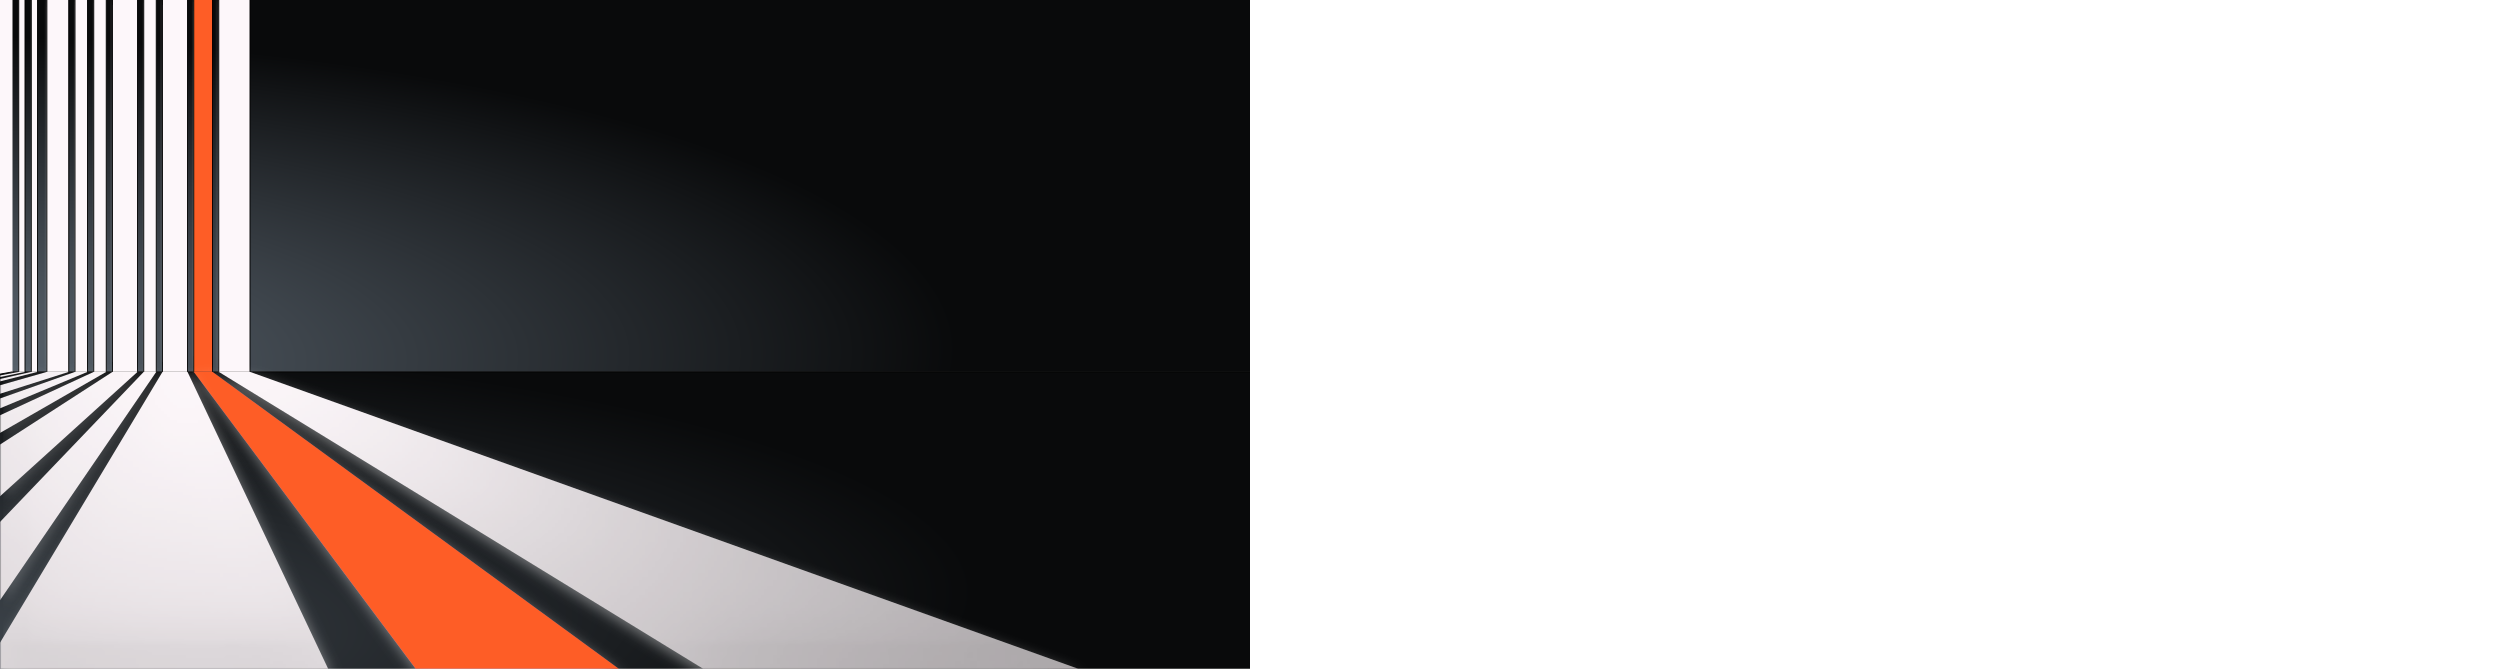
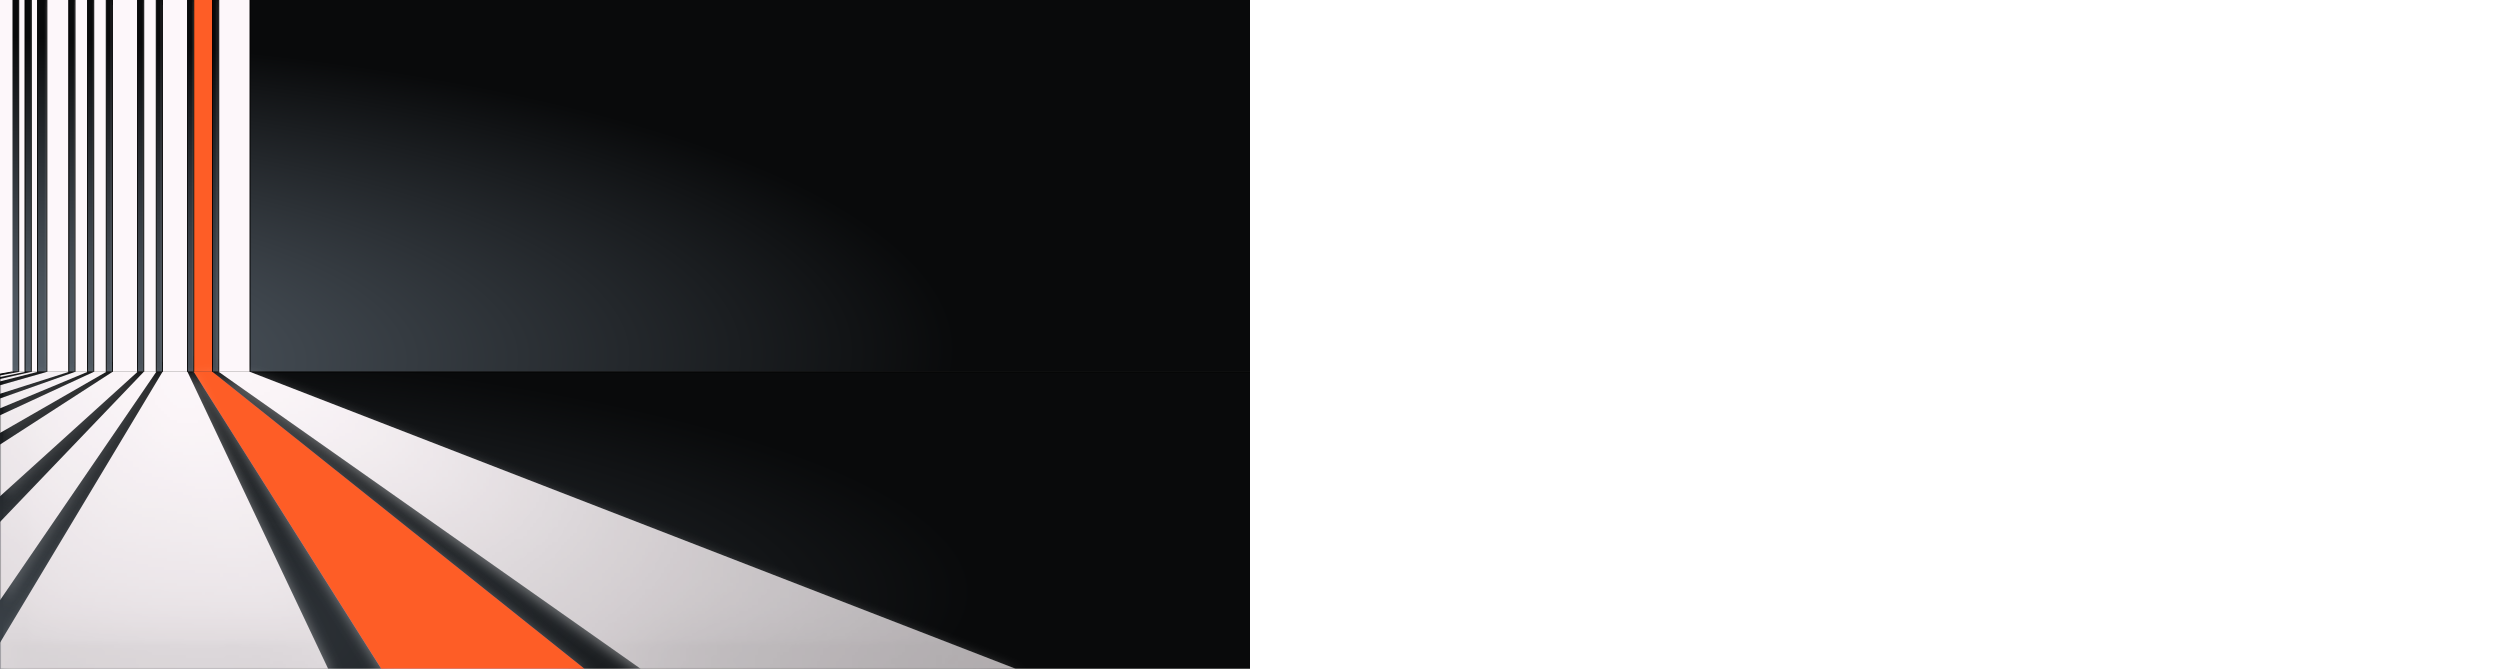
<svg xmlns="http://www.w3.org/2000/svg" width="3000px" height="auto" viewBox="0 1 800 215" xml:space="preserve" id="background">
  <defs>
    <radialGradient id="GradientTop" cx="0.0" cy="0.9" r="1.4" fx="-0.19" fy="1" spreadMethod="pad">
      <stop offset="0%" stop-color="#6a7682" />
      <stop offset="60%" stop-color="#090A0B" />
    </radialGradient>
    <radialGradient id="GradientBottom" cx="0.0" cy="0.6" r="1.3" fx="-0.19" fy="1" spreadMethod="pad">
      <stop offset="0%" stop-color="#474f57" />
      <stop offset="65%" stop-color="#090A0B" />
    </radialGradient>
    <filter id="point">
      <feGaussianBlur in="SourceGraphic" stdDeviation="10" />
      <feDiffuseLighting result="backlight" lighting-color="white" surfaceScale="1" diffuseConstant="1" kernelUnitLength="1">
        <fePointLight x="65" y="100" z="145" />
      </feDiffuseLighting>
      <feComposite in="SourceGraphic" in2="backlight" operator="arithmetic" k1="1" k2="0" k3="0" k4="0" />
    </filter>
    <filter id="bottomglow">
      <feDropShadow in="SourceGraphic" flood-color="white" dx="1" dy="2" flood-opacity=".4" />
    </filter>
    <filter id="bottomglowsmall">
      <feDropShadow in="SourceGraphic" flood-color="white" dx="1" dy="1" flood-opacity=".2" />
    </filter>
    <filter id="backglow">
      <feDropShadow in="SourceGraphic" flood-color="white" dx="-1" dy="-1" flood-opacity="0.1" />
    </filter>
  </defs>
  <g>
    <rect id="topbg" x="0" y="0" rx="0" ry="0" width="400" height="120" fill="url(#GradientTop)" />
    <rect id="bottombg" x="0" y="120" rx="0" ry="0" width="400" height="95" fill="url(#GradientBottom)" />
    <path stroke="black" stroke-width="0.3" d="M 0 120 h400" />
-     <path stroke="black" stroke-width="0.3" fill="#FDF7FA" filter="url(#backglow)" d="M 80 0 v120.13              l -10 0              l 0 -120              z              " />
-     <path fill="#FDF7FA" filter="url(#point) url(#bottomglow)" d="M 80 120             l 265 95             l -120 0             l -155 -95             z">
-       <animate attributeName="d" to="M 80 120                l 240 95                l -120 0                l -130 -95                z " dur="0.2s" fill="freeze" accumulate="sum" restart="whenNotActive" begin="overlay.mouseover" />
-       <animate attributeName="d" to="             M 80 120             l 265 95             l -120 0             l -155 -95             z" dur="0.2s" fill="freeze" restart="whenNotActive" begin="overlay.mouseout" />
+     <path stroke="black" stroke-width="0.3" fill="#FDF7FA" filter="url(#backglow)" d="             M 80 0             v 120.13             h -10 0             v 0 -120             z             " />
+     <path fill="#FDF7FA" filter="url(#point) url(#bottomglow)" d="             M 80 120             l 245 95             l -120 0             l -135 -95             z">
+       <animate attributeName="d" to="             M 80 120             l 265 95             l -120 0             l -155 -95             z " dur="0.2s" fill="freeze" restart="whenNotActive" begin="overlay.mouseover" />
+       <animate attributeName="d" to="             M 80 120             l 245 95             l -120 0             l -135 -95             z" dur="0.2s" fill="freeze" restart="whenNotActive" begin="overlay.mouseout" />
    </path>
-     <path stroke="black" stroke-width="0.3" fill="#FE5D26" filter="url(#backglow)" d="M 68 0 v120.13              l -6 0              l 0 -120              z ">
-    </path>
-     <path fill="#FE5D26" filter="url(#bottomglow)" d="             M 68 120              l 130 95              l -65 0              l -71 -95              z ">
-       <animate attributeName="d" to="              M 68 120              l 110 95              l -65 0              l -51 -95              z " dur="0.2s" fill="freeze" accumulate="sum" restart="whenNotActive" begin="overlay.mouseover" />
-       <animate attributeName="d" to="              M 68 120              l 130 95              l -65 0              l -71 -95              z " dur="0.2s" fill="freeze" restart="whenNotActive" begin="overlay.mouseout" />
+     <path stroke="black" stroke-width="0.3" fill="#FE5D26" filter="url(#backglow)" d="              M 68 0              v 120.13              l -6 0              l 0 -120              z " />
+     <path fill="#FE5D26" filter="url(#bottomglow)" d="             M 68 120             l 119 95             l -65 0             l -60 -95             z ">
+       <animate attributeName="d" to="             M 68 120             l 135 95             l -65 0             l -76 -95             z " dur="0.2s" fill="freeze" restart="whenNotActive" begin="overlay.mouseover" />
+       <animate attributeName="d" to="             M 68 120             l 119 95             l -65 0             l -60 -95             z " dur="0.2s" fill="freeze" restart="whenNotActive" begin="overlay.mouseout" />
    </path>
-     <path stroke="black" stroke-width="0.3" fill="#FDF7FA" filter="url(#backglow)" d="M 60 0 v120.13             l -8 0             l 0 -120             z " />
-     <path fill="#FDF7FA" filter="url(#point) url(#bottomglow)" d="M 60 120              l 45 95              l -110 0              l 57 -95              z              " />
-     <path stroke="black" stroke-width="0.3" fill="#FDF7FA" filter="url(#backglow)" d="M 50 0 v120.13             l -4 0             l 0 -120             z " />
-     <path fill="#FDF7FA" filter="url(#point) url(#bottomglowsmall)" d="M 50 120              l -65 95              l -30 0              l 91 -95              z              " />
-     <path stroke="black" stroke-width="0.3" fill="#FDF7FA" filter="url(#backglow)" d="M 44 0 v120.13             l -8 0             l 0 -120             z " />
-     <path fill="#FDF7FA" filter="url(#point) url(#bottomglowsmall)" d="M 44 120              l -105 95              l -50 0              l 147 -95              " />
-     <path stroke="black" stroke-width="0.3" fill="#FDF7FA" filter="url(#backglow)" d="M 34 0 v120.13             l -4 0             l 0 -120             z " />
-     <path fill="#FDF7FA" filter="url(#point) url(#bottomglowsmall)" d="M 34 120              l -87 50              l -25 0              l 108 -50              " />
-     <path stroke="black" stroke-width="0.3" fill="#FDF7FA" filter="url(#backglow)" d="M 28 0 v120.13             l -4 0             l 0 -120             z " />
-     <path fill="#FDF7FA" filter="url(#point) url(#bottomglowsmall)" d="M 28 120              l -120 50              l -25 0              l 141 -50              " />
-     <path stroke="black" stroke-width="0.3" fill="#FDF7FA" filter="url(#backglow)" d="M 22 0 v120.13             l -7 0             l 0 -120             z " />
-     <path fill="#FDF7FA" filter="url(#point) url(#bottomglowsmall)" d="M 22 120              l -157 50              l -25 0              l 175 -50              " />
-     <path stroke="black" stroke-width="0.3" fill="#FDF7FA" filter="url(#backglow)" d="M 12 0 v120.13             l -2 0             l 0 -120             z " />
-     <path fill="#FDF7FA" filter="url(#point) url(#bottomglowsmall)" d="M 12 120              l -197 50              l -25 0              l 220 -50              " />
-     <path stroke="black" stroke-width="0.3" fill="#FDF7FA" filter="url(#backglow)" d="M 08 0 v120.13             l -2 0             l 0 -120             z " />
-     <path fill="#FDF7FA" filter="url(#point) url(#bottomglowsmall)" d="M 08 120              l -240 50              l -25 0              l 263 -50              " />
-     <path fill="#FDF7FA" filter="url(#backglow)" d="M 04 0 v120.13             l -4 0             l 0 -120             z " />
-     <path stroke="black" stroke-width="0.3" fill="#FDF7FA" d="M 04 120              l -277 50              l -25 0              l 298 -50              " />
+     <path stroke="black" stroke-width="0.3" fill="#FDF7FA" filter="url(#backglow)" d="             M 60 0             v120.13             l -8 0             l 0 -120             z " />
+     <path fill="#FDF7FA" filter="url(#point) url(#bottomglow)" d="              M 60 120              l 45 95              l -110 0              l 57 -95              z ">
+       <animate attributeName="d" to="             M 60 120             l 58 95             l -110 0             l 44 -95             z " dur="0.2s" fill="freeze" accumulate="sum" restart="whenNotActive" begin="overlay.mouseover" />
+       <animate attributeName="d" to="             M 60 120             l 45 95             l -110 0             l 57 -95             z " dur="0.2s" fill="freeze" restart="whenNotActive" begin="overlay.mouseout" />
+     </path>
+     <path stroke="black" stroke-width="0.3" fill="#FDF7FA" filter="url(#backglow)" d="             M 50 0             v120.13             l -4 0             l 0 -120             z " />
+     <path fill="#FDF7FA" filter="url(#point) url(#bottomglowsmall)" d="             M 50 120             l -65 95             l -30 0             l 91 -95             z             ">
+       <animate attributeName="d" to="             M 50 120             l -55 95             l -30 0             l 81 -95             z " dur="0.2s" fill="freeze" accumulate="sum" restart="whenNotActive" begin="overlay.mouseover" />
+       <animate attributeName="d" to="             M 50 120             l -65 95             l -30 0             l 91 -95             z " dur="0.2s" fill="freeze" restart="whenNotActive" begin="overlay.mouseout" />
+     </path>
+     <path stroke="black" stroke-width="0.3" fill="#FDF7FA" filter="url(#backglow)" d="             M 44 0             v 120.13             l -8 0             l 0 -120             z " />
+     <path fill="#FDF7FA" filter="url(#point) url(#bottomglowsmall)" d="             M 44 120             l -105 95             l -50 0             l 147 -95             ">
+       <animate attributeName="d" to="             M 44 120             l -95 95             l -50 0             l 137 -95             z " dur="0.2s" fill="freeze" accumulate="sum" restart="whenNotActive" begin="overlay.mouseover" />
+       <animate attributeName="d" to="             M 44 120             l -105 95             l -50 0             l 147 -95             z " dur="0.2s" fill="freeze" restart="whenNotActive" begin="overlay.mouseout" />
+     </path>
+     <path stroke="black" stroke-width="0.3" fill="#FDF7FA" filter="url(#backglow)" d="             M 34 0              v120.13             l -4 0             l 0 -120             z " />
+     <path fill="#FDF7FA" filter="url(#point) url(#bottomglowsmall)" d="              M 34 120              l -87 50              l -25 0              l 108 -50              ">
+       <animate attributeName="d" to="              M 34 120              l -80 50              l -25 0              l 101 -50             z " dur="0.2s" fill="freeze" accumulate="sum" restart="whenNotActive" begin="overlay.mouseover" />
+       <animate attributeName="d" to="              M 34 120              l -87 50              l -25 0              l 108 -50             z " dur="0.2s" fill="freeze" restart="whenNotActive" begin="overlay.mouseout" />
+     </path>
+     <path stroke="black" stroke-width="0.3" fill="#FDF7FA" filter="url(#backglow)" d="             M 28 0             v 120.13             l -4 0             l 0 -120             z " />
+     <path fill="#FDF7FA" filter="url(#point) url(#bottomglowsmall)" d="             M 28 120             l -120 50             l -25 0             l 141 -50             ">
+       <animate attributeName="d" to="             M 28 120             l -110 50             l -25 0             l 131 -50            z " dur="0.2s" fill="freeze" accumulate="sum" restart="whenNotActive" begin="overlay.mouseover" />
+       <animate attributeName="d" to="             M 28 120             l -120 50             l -25 0             l 141 -50            z " dur="0.2s" fill="freeze" restart="whenNotActive" begin="overlay.mouseout" />
+     </path>
+     <path stroke="black" stroke-width="0.3" fill="#FDF7FA" filter="url(#backglow)" d="             M 22 0             v120.13             l -7 0             l 0 -120             z " />
+     <path fill="#FDF7FA" filter="url(#point) url(#bottomglowsmall)" d="             M 22 120             l -157 50             l -25 0             l 175 -50             ">
+       <animate attributeName="d" to="             M 22 120             l -147 50             l -25 0             l 165 -50            z " dur="0.2s" fill="freeze" accumulate="sum" restart="whenNotActive" begin="overlay.mouseover" />
+       <animate attributeName="d" to="             M 22 120             l -157 50             l -25 0             l 175 -50           z " dur="0.2s" fill="freeze" restart="whenNotActive" begin="overlay.mouseout" />
+     </path>
+     <path stroke="black" stroke-width="0.3" fill="#FDF7FA" filter="url(#backglow)" d="             M 12 0             v120.13             l -2 0             l 0 -120             z " />
+     <path fill="#FDF7FA" filter="url(#point) url(#bottomglowsmall)" d="             M 12 120             l -197 50             l -25 0             l 220 -50             " />
+     <path stroke="black" stroke-width="0.3" fill="#FDF7FA" filter="url(#backglow)" d="             M 08 0             v 120.13             l -2 0             l 0 -120             z " />
+     <path fill="#FDF7FA" filter="url(#point) url(#bottomglowsmall)" d="             M 08 120             l -240 50             l -25 0             l 263 -50             " />
+     <path fill="#FDF7FA" filter="url(#backglow)" d="             M 04 0             v 120.13             l -4 0             l 0 -120             z " />
+     <path stroke="black" stroke-width="0.3" fill="#FDF7FA" d="             M 04 120             l -277 50             l -25 0             l 298 -50             " />
    <rect fill-opacity="0" id="overlay" x="0" y="120" rx="0" ry="0" width="400" height="95" />
  </g>
</svg>
